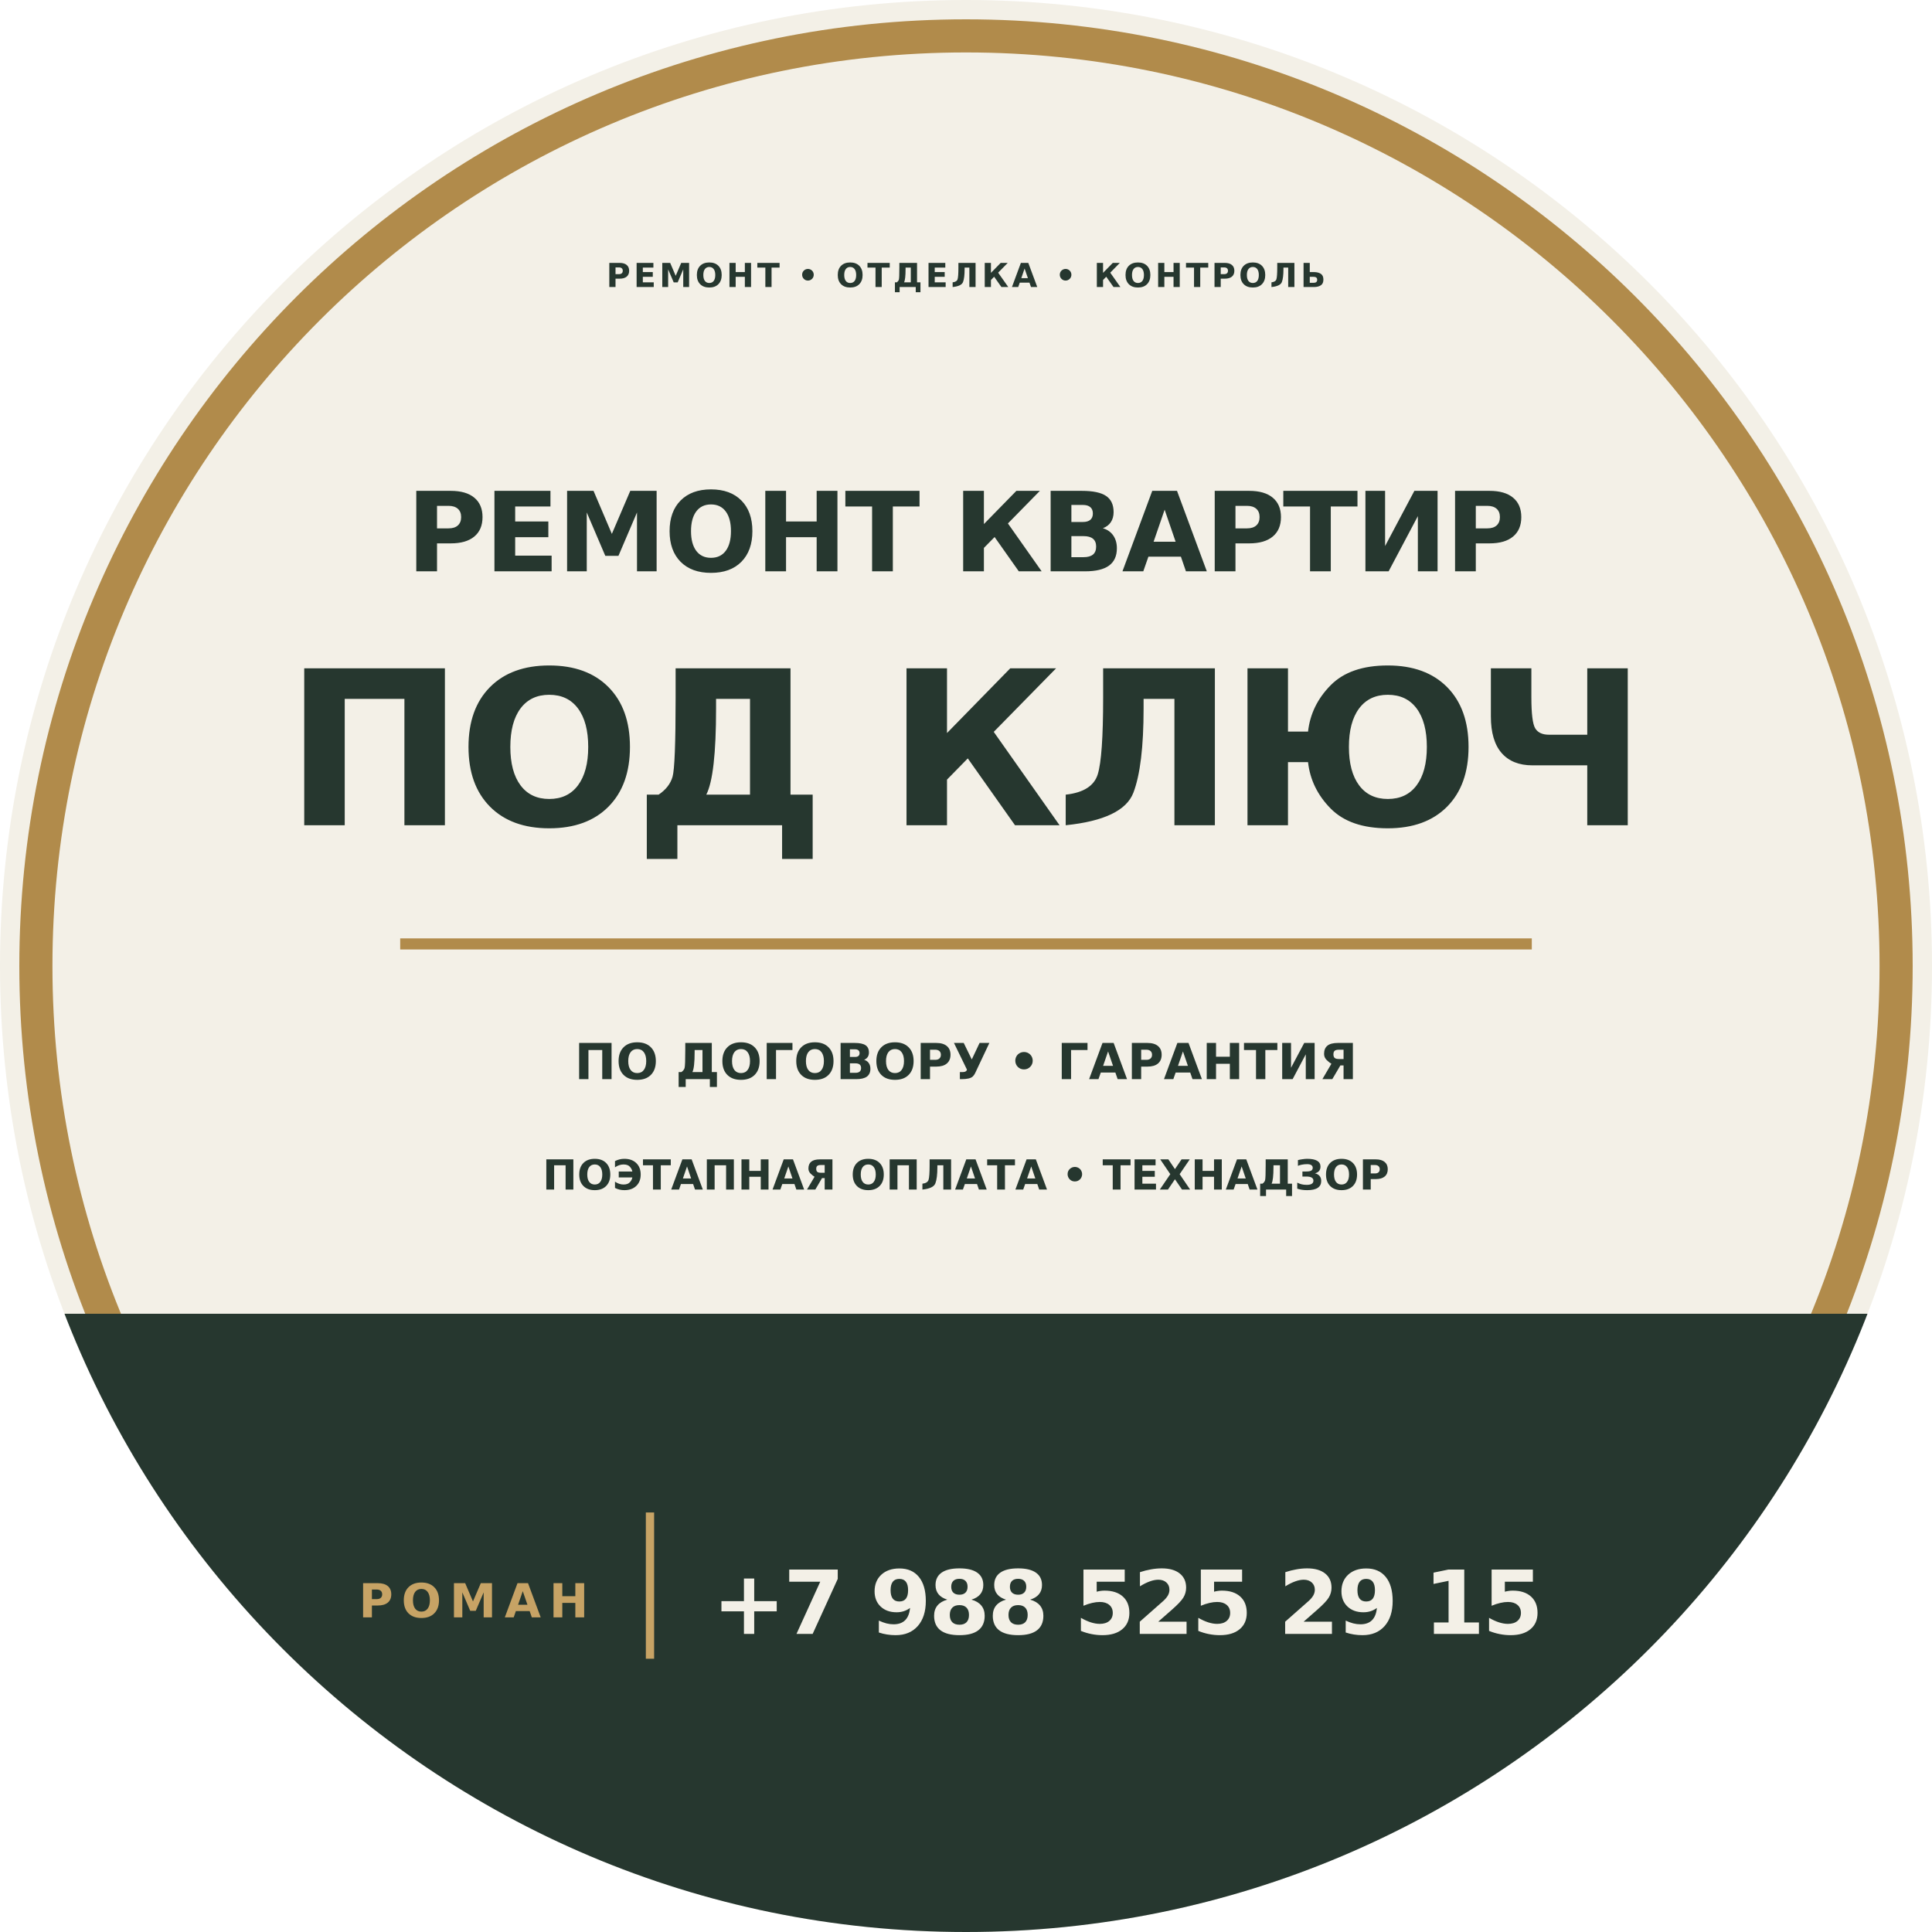
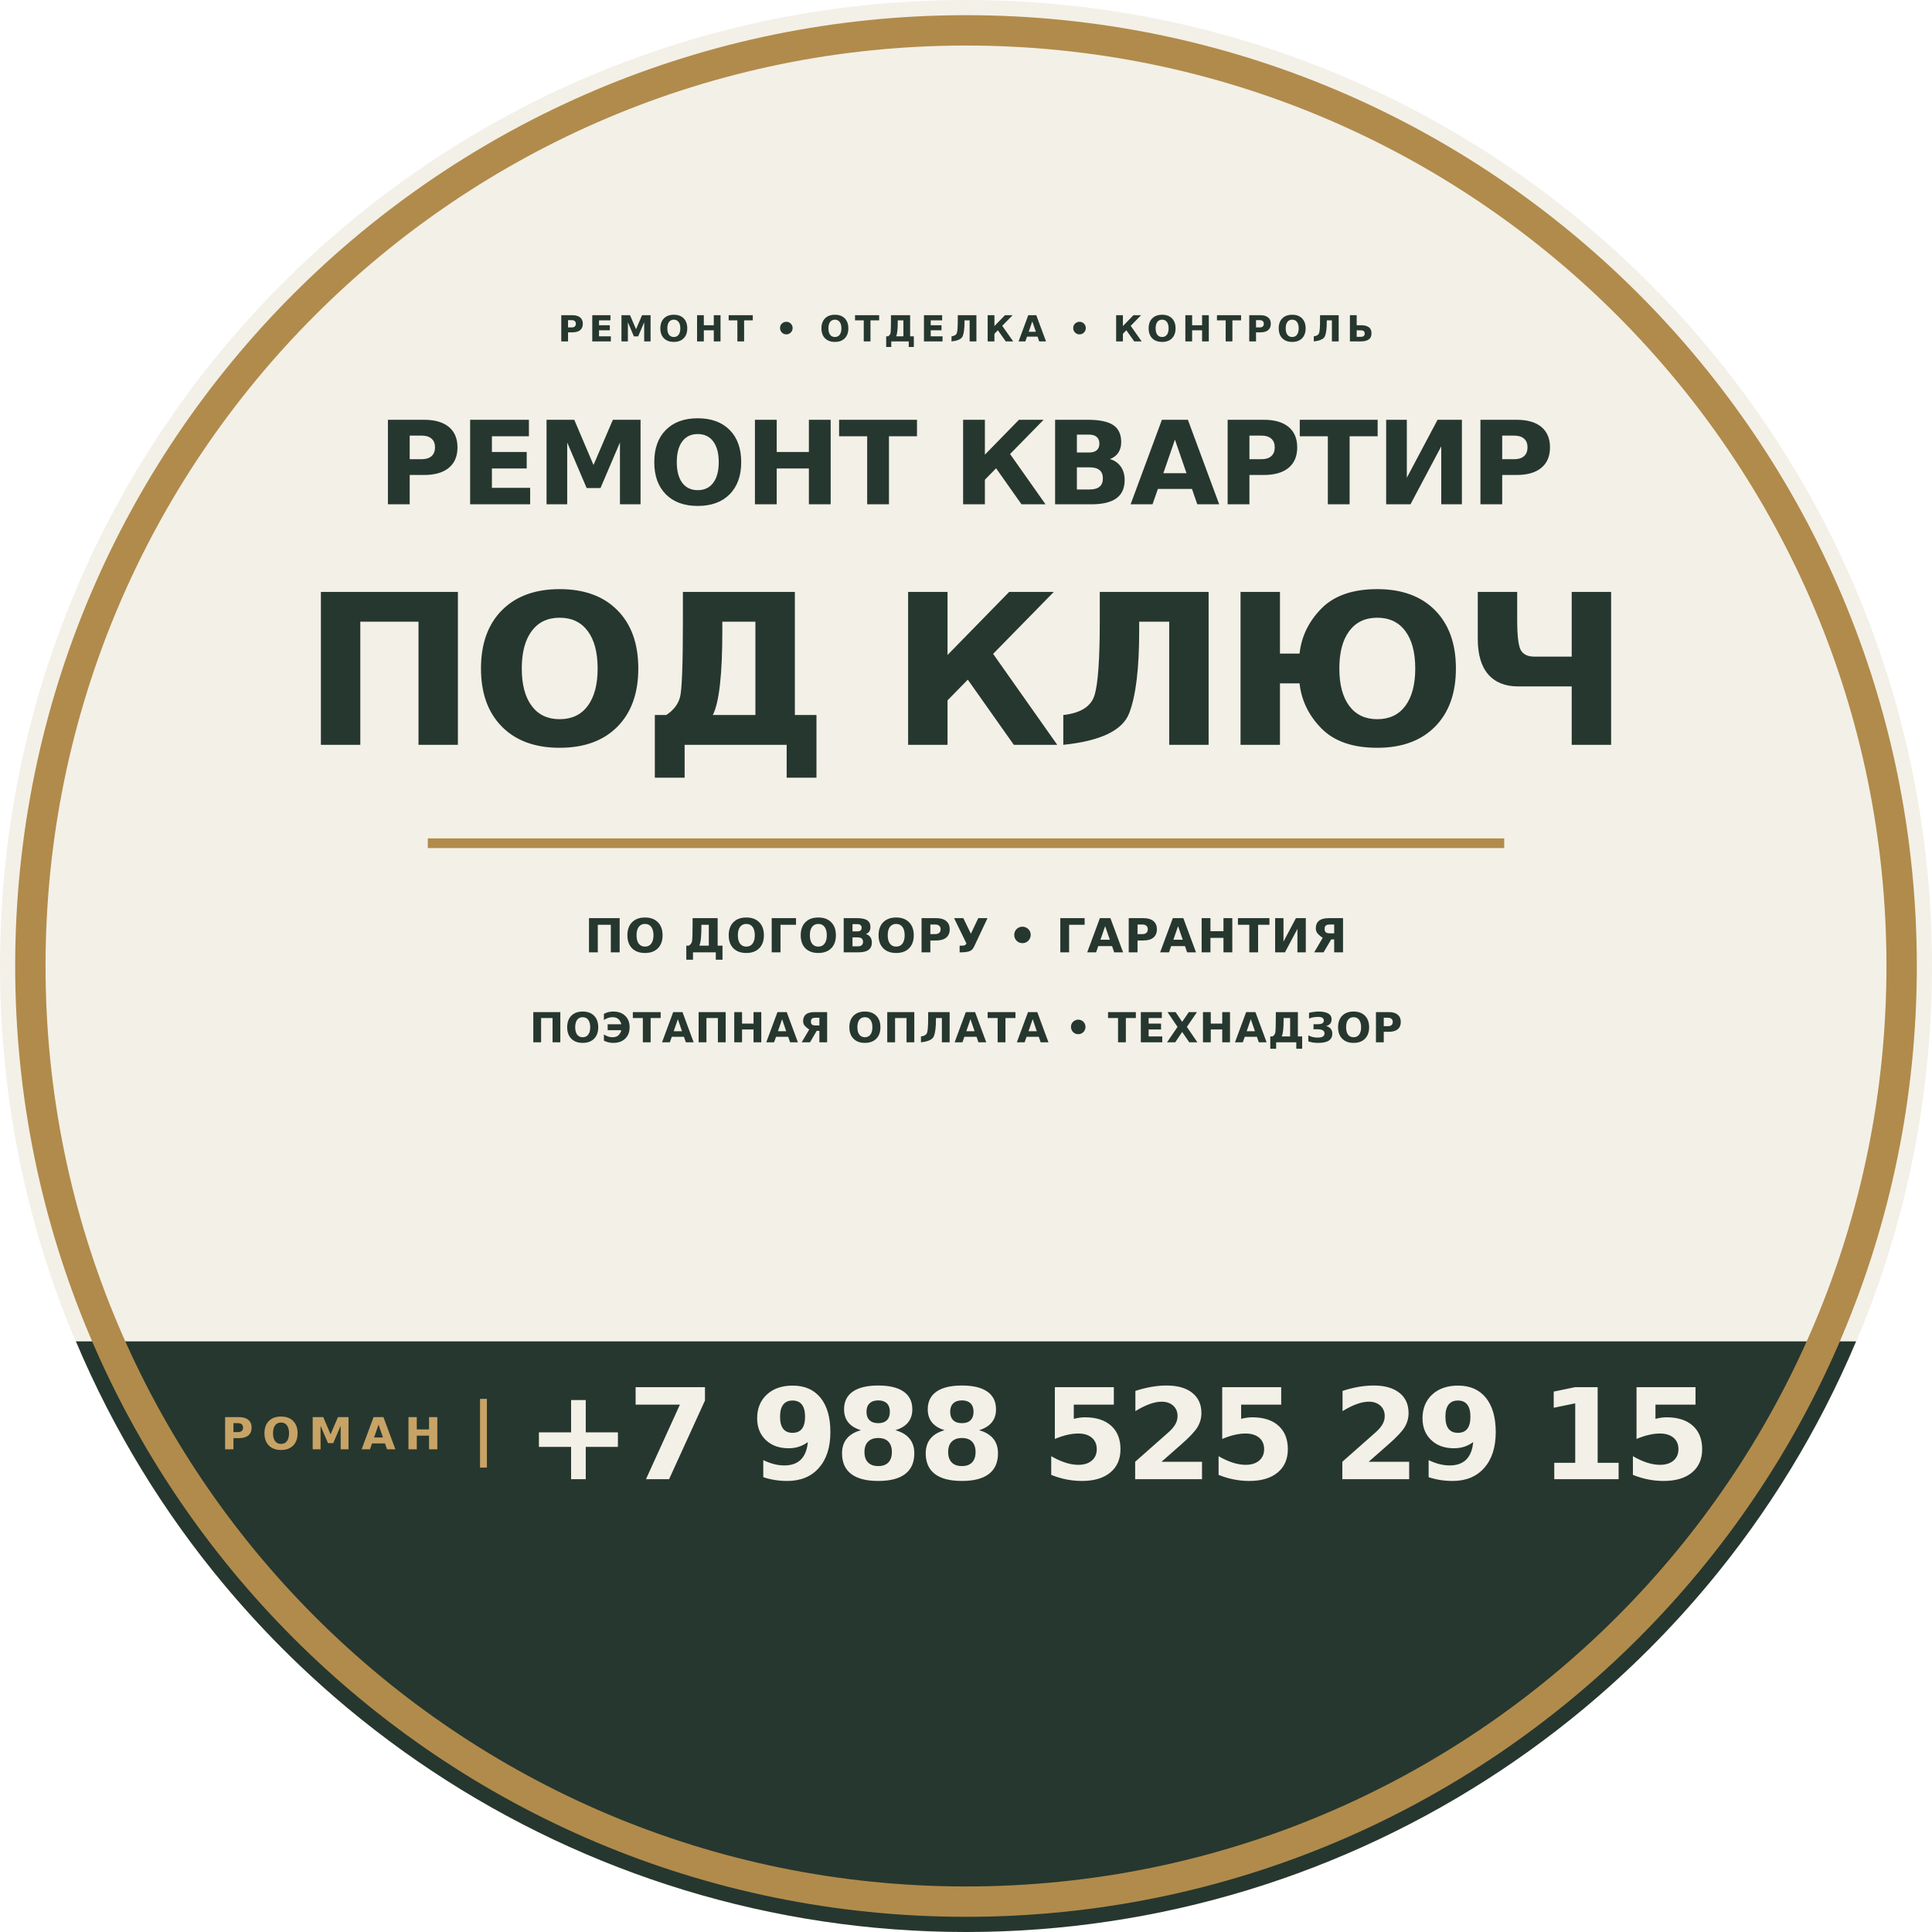
<svg xmlns="http://www.w3.org/2000/svg" width="700mm" height="700mm" viewBox="0 0 700 700">
  <defs>
-     <clipPath id="round-cut">
-       <circle cx="350" cy="350" r="350" />
+     <clipPath id="circle-cut">
+       <circle cx="350.0" cy="350.0" r="350.0" />
    </clipPath>
  </defs>
-   <g clip-path="url(#round-cut)">
-     <rect width="700" height="700" fill="#F3F0E7" />
-     <circle cx="350" cy="350" r="337" fill="none" stroke="#B18B4B" stroke-width="12" />
-     <text x="350" y="104" fill="#26372F" font-family="DejaVu Sans" font-size="12" font-weight="700" text-anchor="middle" letter-spacing="1.1">РЕМОНТ • ОТДЕЛКА • КОНТРОЛЬ</text>
-     <text x="350" y="207" fill="#26372F" font-family="DejaVu Sans" font-size="40" font-weight="700" text-anchor="middle" letter-spacing="-1">РЕМОНТ КВАРТИР</text>
-     <text x="350" y="299" fill="#26372F" font-family="DejaVu Sans" font-size="78" font-weight="700" text-anchor="middle" letter-spacing="-2.5">ПОД КЛЮЧ</text>
-     <rect x="145" y="340" width="410" height="4" fill="#B18B4B" />
-     <text x="350" y="391" fill="#26372F" font-family="DejaVu Sans" font-size="18" font-weight="700" text-anchor="middle" letter-spacing="0">ПО ДОГОВОРУ  •  ГАРАНТИЯ</text>
-     <text x="350" y="431" fill="#26372F" font-family="DejaVu Sans" font-size="15" font-weight="700" text-anchor="middle" letter-spacing="0">ПОЭТАПНАЯ ОПЛАТА  •  ТЕХНАДЗОР</text>
-     <rect x="0" y="476" width="700" height="224" fill="#26372F" />
-     <text x="130" y="586" fill="#C7A365" font-family="DejaVu Sans" font-size="17" font-weight="700" text-anchor="start" letter-spacing="3">РОМАН</text>
-     <rect x="234" y="548" width="3" height="53" fill="#C7A365" />
-     <text x="258" y="592" fill="#F3F0E7" font-family="DejaVu Sans" font-size="32" font-weight="700" text-anchor="start" letter-spacing="-1">+7 988 525 29 15</text>
+   <g clip-path="url(#circle-cut)">
+     <circle cx="350.0" cy="350.0" r="350.0" fill="#F3F0E7" />
+     <path d="M 27.503 486.000 A 350.000 350.000 0 0 0 672.497 486.000 Z" fill="#26372F" />
+     <circle cx="350.0" cy="350.0" r="339" fill="none" stroke="#B18B4B" stroke-width="11" />
+     <text x="350.000" y="123.696" fill="#26372F" font-family="DejaVu Sans" font-size="13.000" font-weight="700" text-anchor="middle" letter-spacing="1.700">РЕМОНТ • ОТДЕЛКА • КОНТРОЛЬ</text>
+     <text x="350.000" y="182.719" fill="#26372F" font-family="DejaVu Sans" font-size="42.000" font-weight="700" text-anchor="middle" letter-spacing="-1.000">РЕМОНТ КВАРТИР</text>
+     <text x="350.000" y="269.858" fill="#26372F" font-family="DejaVu Sans" font-size="76.000" font-weight="700" text-anchor="middle" letter-spacing="-2.400">ПОД КЛЮЧ</text>
+     <rect x="155.000" y="303.771" width="390.000" height="3.500" fill="#B18B4B" />
+     <text x="350.000" y="345.050" fill="#26372F" font-family="DejaVu Sans" font-size="17.000" font-weight="700" text-anchor="middle" letter-spacing="0.400">ПО ДОГОВОРУ • ГАРАНТИЯ</text>
+     <text x="350.000" y="377.638" fill="#26372F" font-family="DejaVu Sans" font-size="15.000" font-weight="700" text-anchor="middle" letter-spacing="0.350">ПОЭТАПНАЯ ОПЛАТА • ТЕХНАДЗОР</text>
+     <text x="80.094" y="525.117" fill="#C7A365" font-family="DejaVu Sans" font-size="16.000" font-weight="700" text-anchor="start" letter-spacing="3.200">РОМАН</text>
+     <rect x="173.917" y="506.842" width="2.500" height="24.902" fill="#C7A365" />
+     <text x="190.417" y="535.939" fill="#F3F0E7" font-family="DejaVu Sans" font-size="45.728" font-weight="700" text-anchor="start" letter-spacing="-1.500">+7 988 525 29 15</text>
  </g>
</svg>
